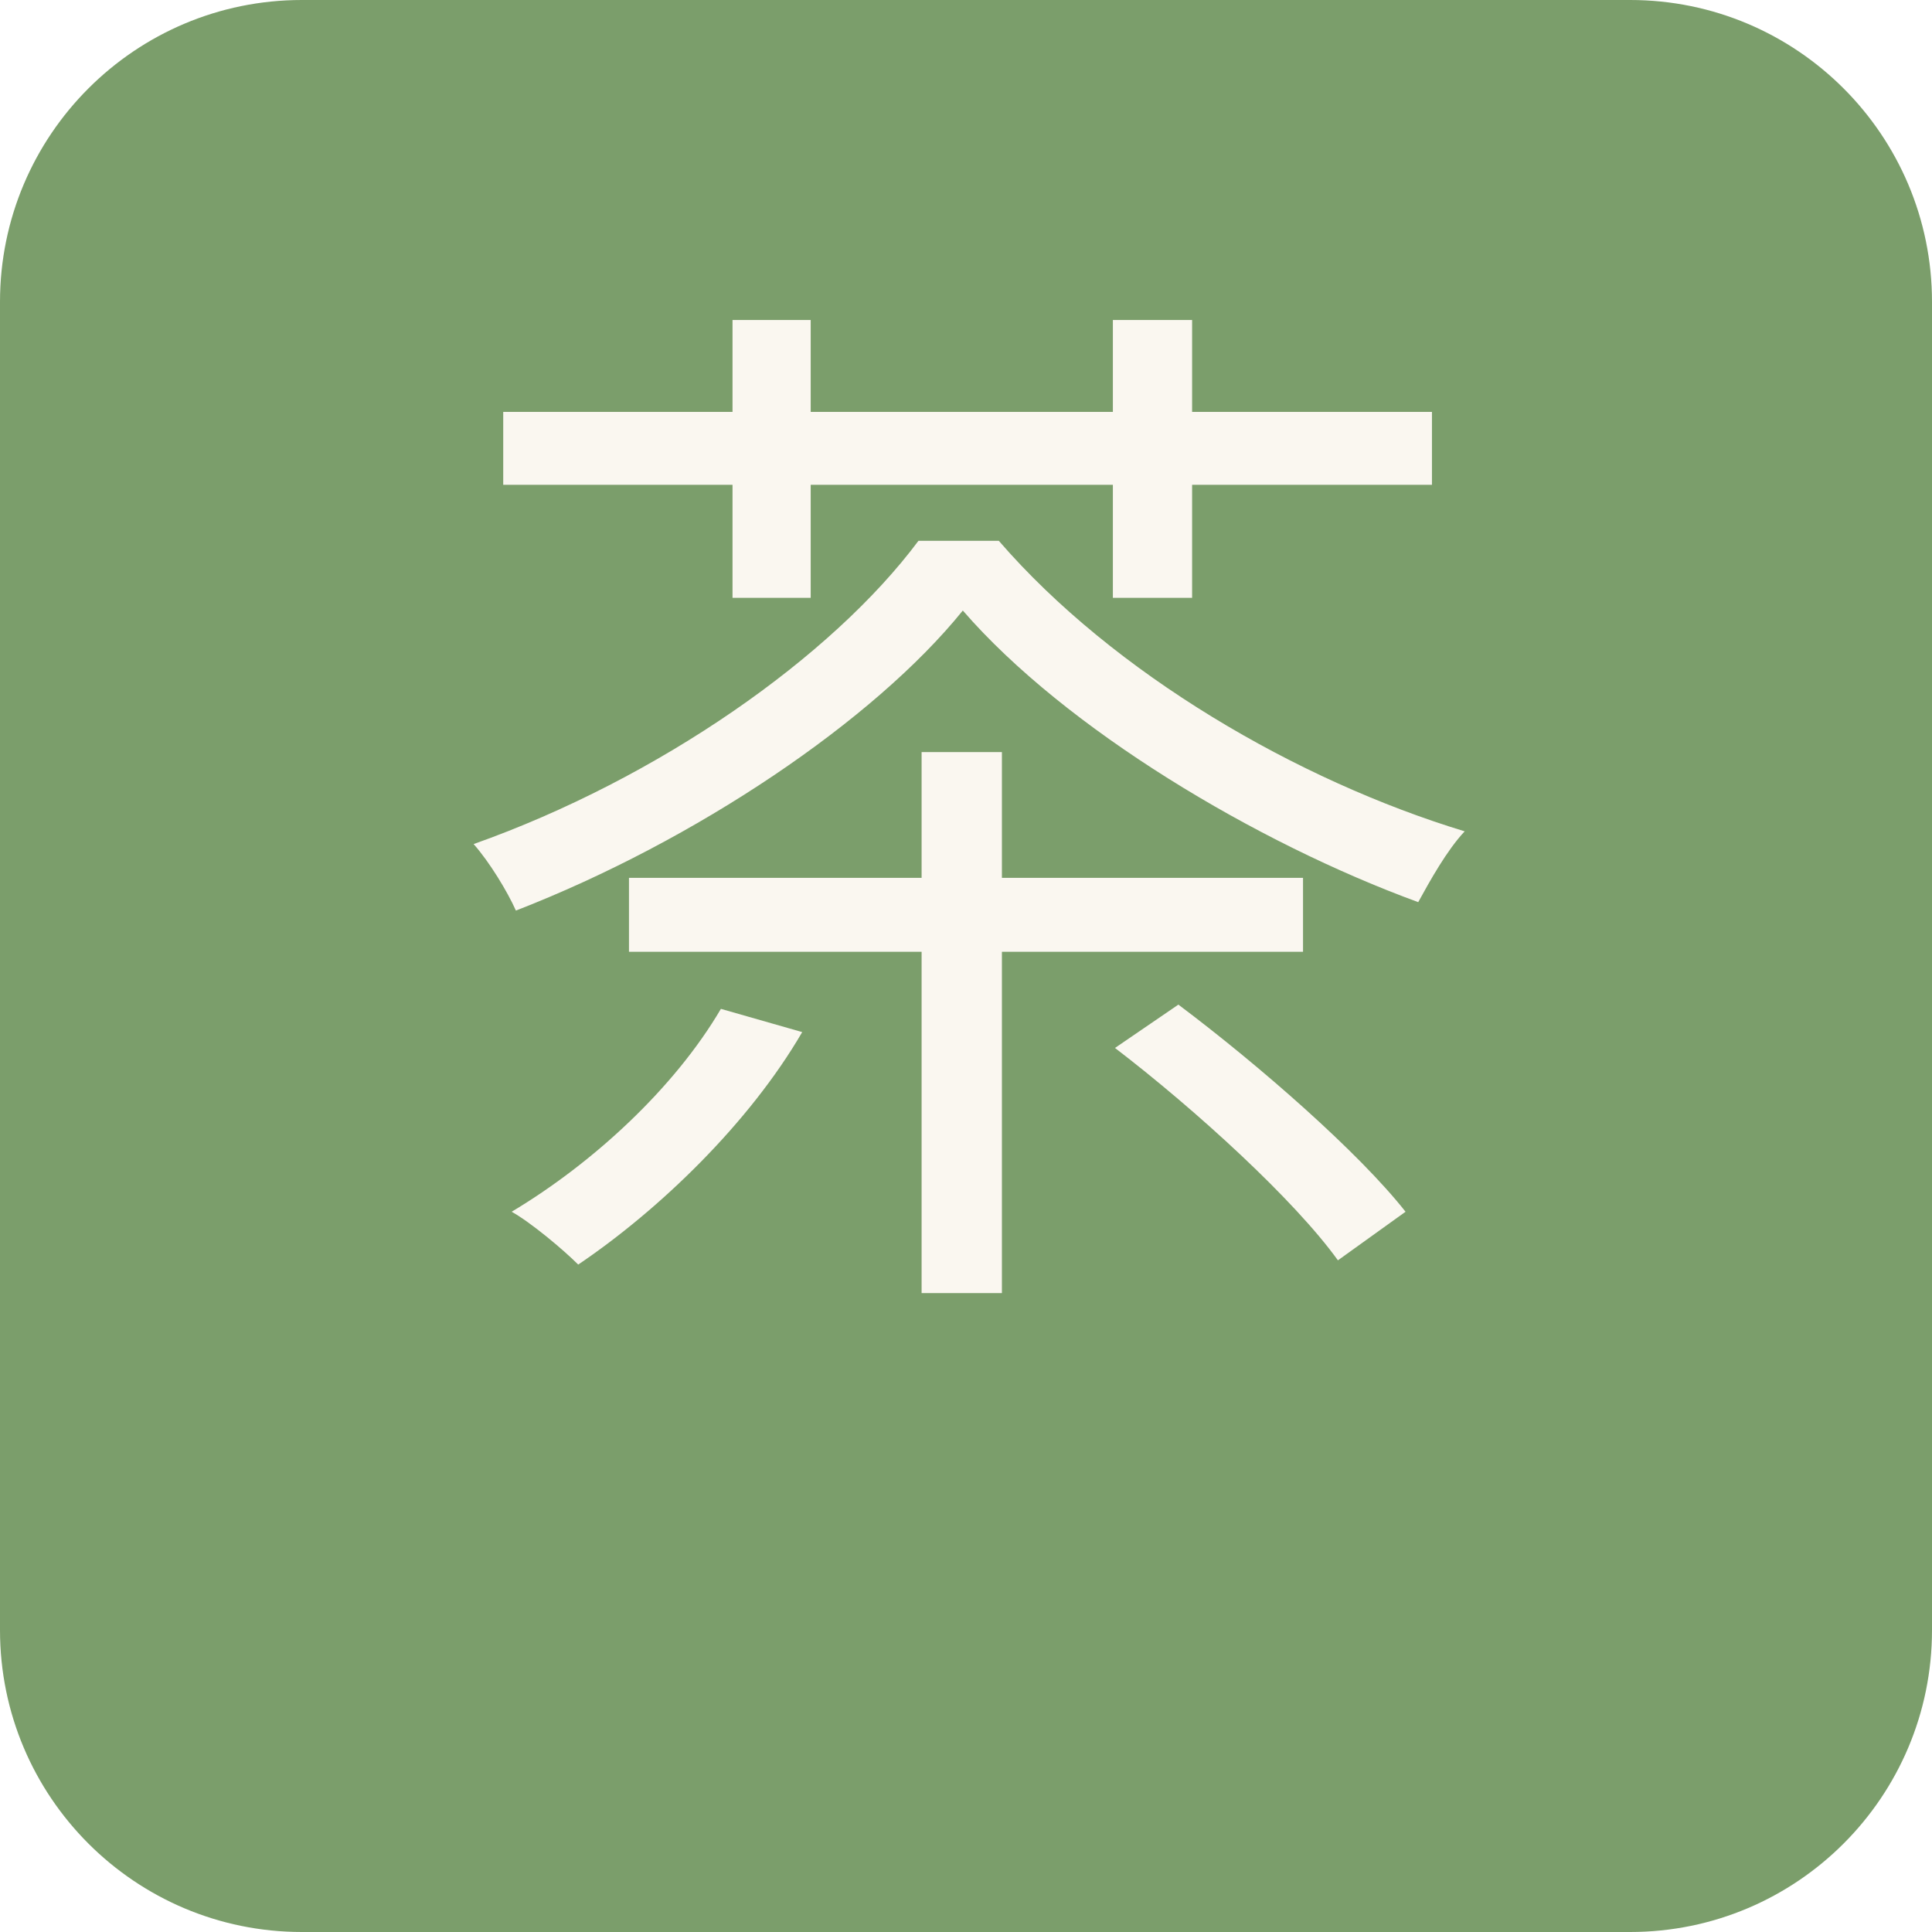
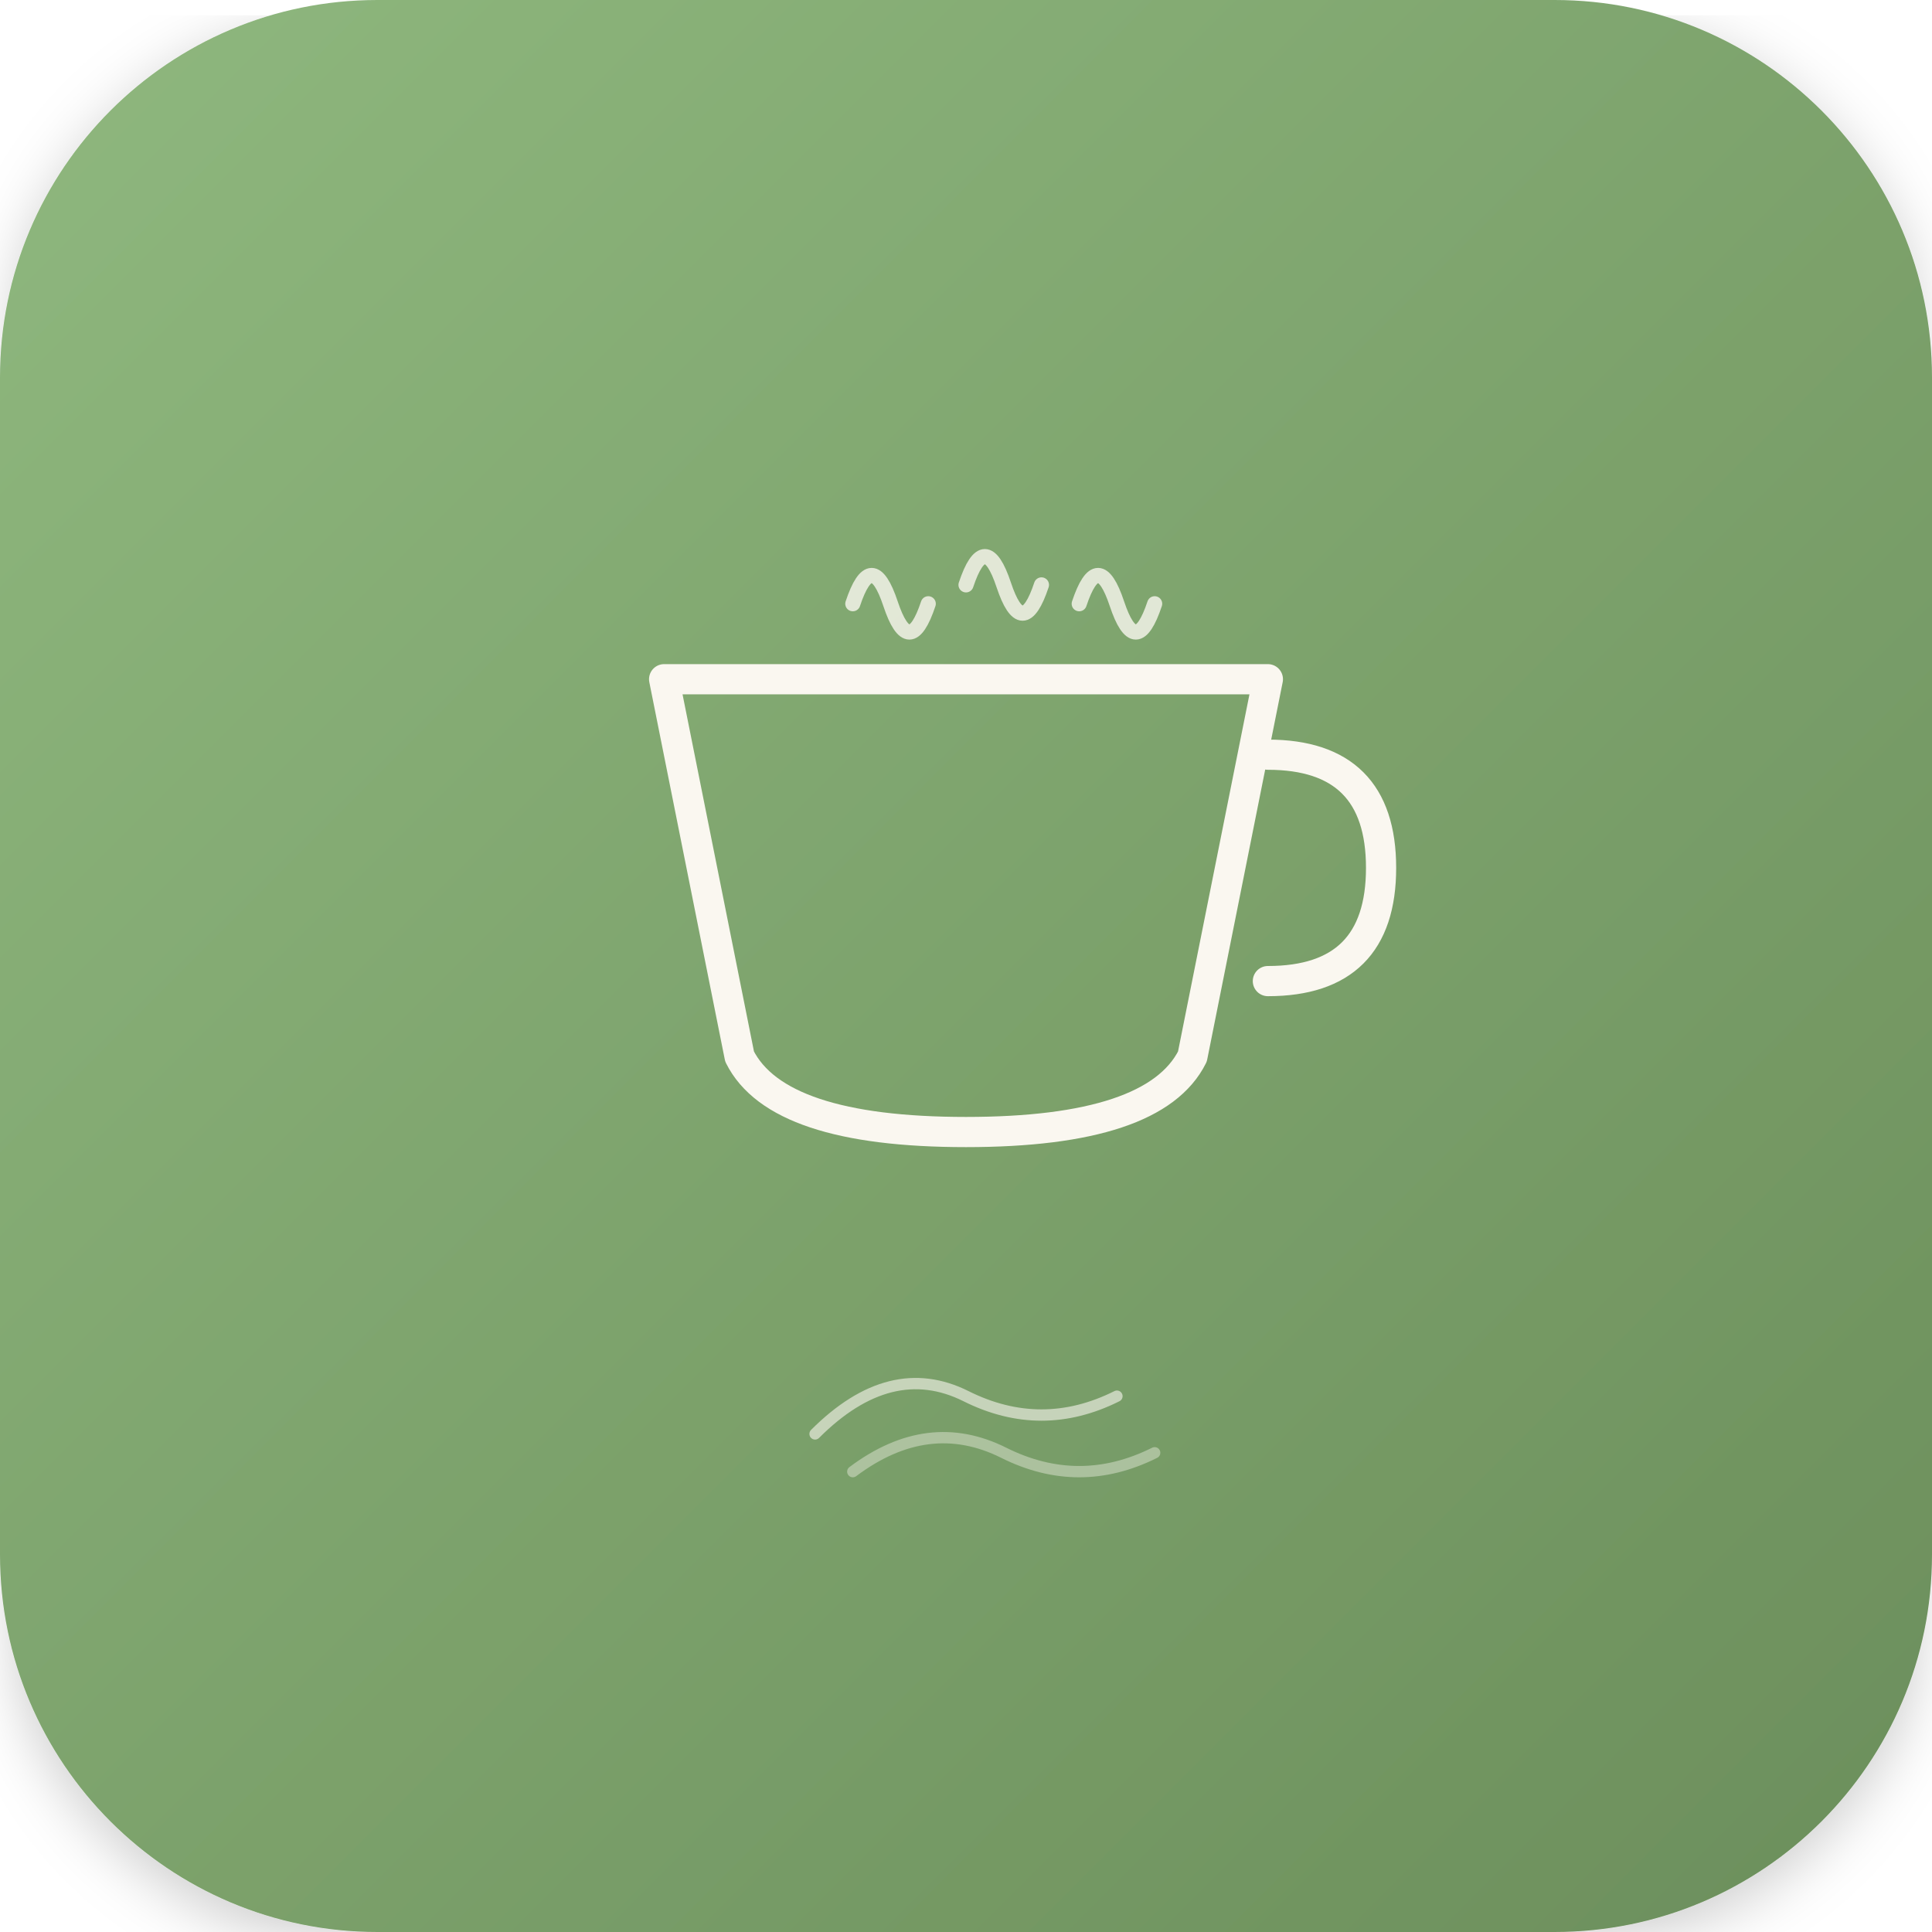
<svg xmlns="http://www.w3.org/2000/svg" viewBox="0 0 512 512">
-   <rect width="512" height="512" rx="80" fill="#7B9E6B" />
-   <text x="256" y="320" font-family="serif" font-size="280" fill="#FAF7F0" text-anchor="middle">茶</text>
+   <defs>
+     <linearGradient id="bg" x1="0%" y1="0%" x2="100%" y2="100%">
+       <stop offset="0%" style="stop-color:#8FB87E;stop-opacity:1" />
+       <stop offset="100%" style="stop-color:#6B8E5B;stop-opacity:1" />
+     </linearGradient>
+     <filter id="shadow" x="-20%" y="-20%" width="140%" height="140%">
+       <feDropShadow dx="0" dy="4" stdDeviation="8" flood-opacity="0.2" />
+     </filter>
+   </defs>
+   <rect width="512" height="512" rx="100" fill="url(#bg)" filter="url(#shadow)" />
+   <g transform="translate(256, 220)">
+     <path d="M -80,-40 L -60,60 Q -50,80 0,80 Q 50,80 60,60 L 80,-40 Z" fill="none" stroke="#FAF7F0" stroke-width="8" stroke-linecap="round" stroke-linejoin="round" />
+     <path d="M 80,-20 Q 110,-20 110,10 Q 110,40 80,40" fill="none" stroke="#FAF7F0" stroke-width="8" stroke-linecap="round" />
+     <path d="M -30,-60 Q -25,-75 -20,-60 Q -15,-45 -10,-60" fill="none" stroke="#FAF7F0" stroke-width="4" stroke-linecap="round" opacity="0.8" />
+     <path d="M 0,-65 Q 5,-80 10,-65 Q 15,-50 20,-65" fill="none" stroke="#FAF7F0" stroke-width="4" stroke-linecap="round" opacity="0.8" />
+     <path d="M 30,-60 Q 35,-75 40,-60 Q 45,-45 50,-60" fill="none" stroke="#FAF7F0" stroke-width="4" stroke-linecap="round" opacity="0.8" />
+   </g>
+   <g transform="translate(256, 380)">
+     <path d="M -40,0 Q -20,-20 0,-10 Q 20,0 40,-10" fill="none" stroke="#FAF7F0" stroke-width="3" stroke-linecap="round" opacity="0.6" />
+     <path d="M -30,10 Q -10,-5 10,5 Q 30,15 50,5" fill="none" stroke="#FAF7F0" stroke-width="3" stroke-linecap="round" opacity="0.4" />
+   </g>
</svg>
